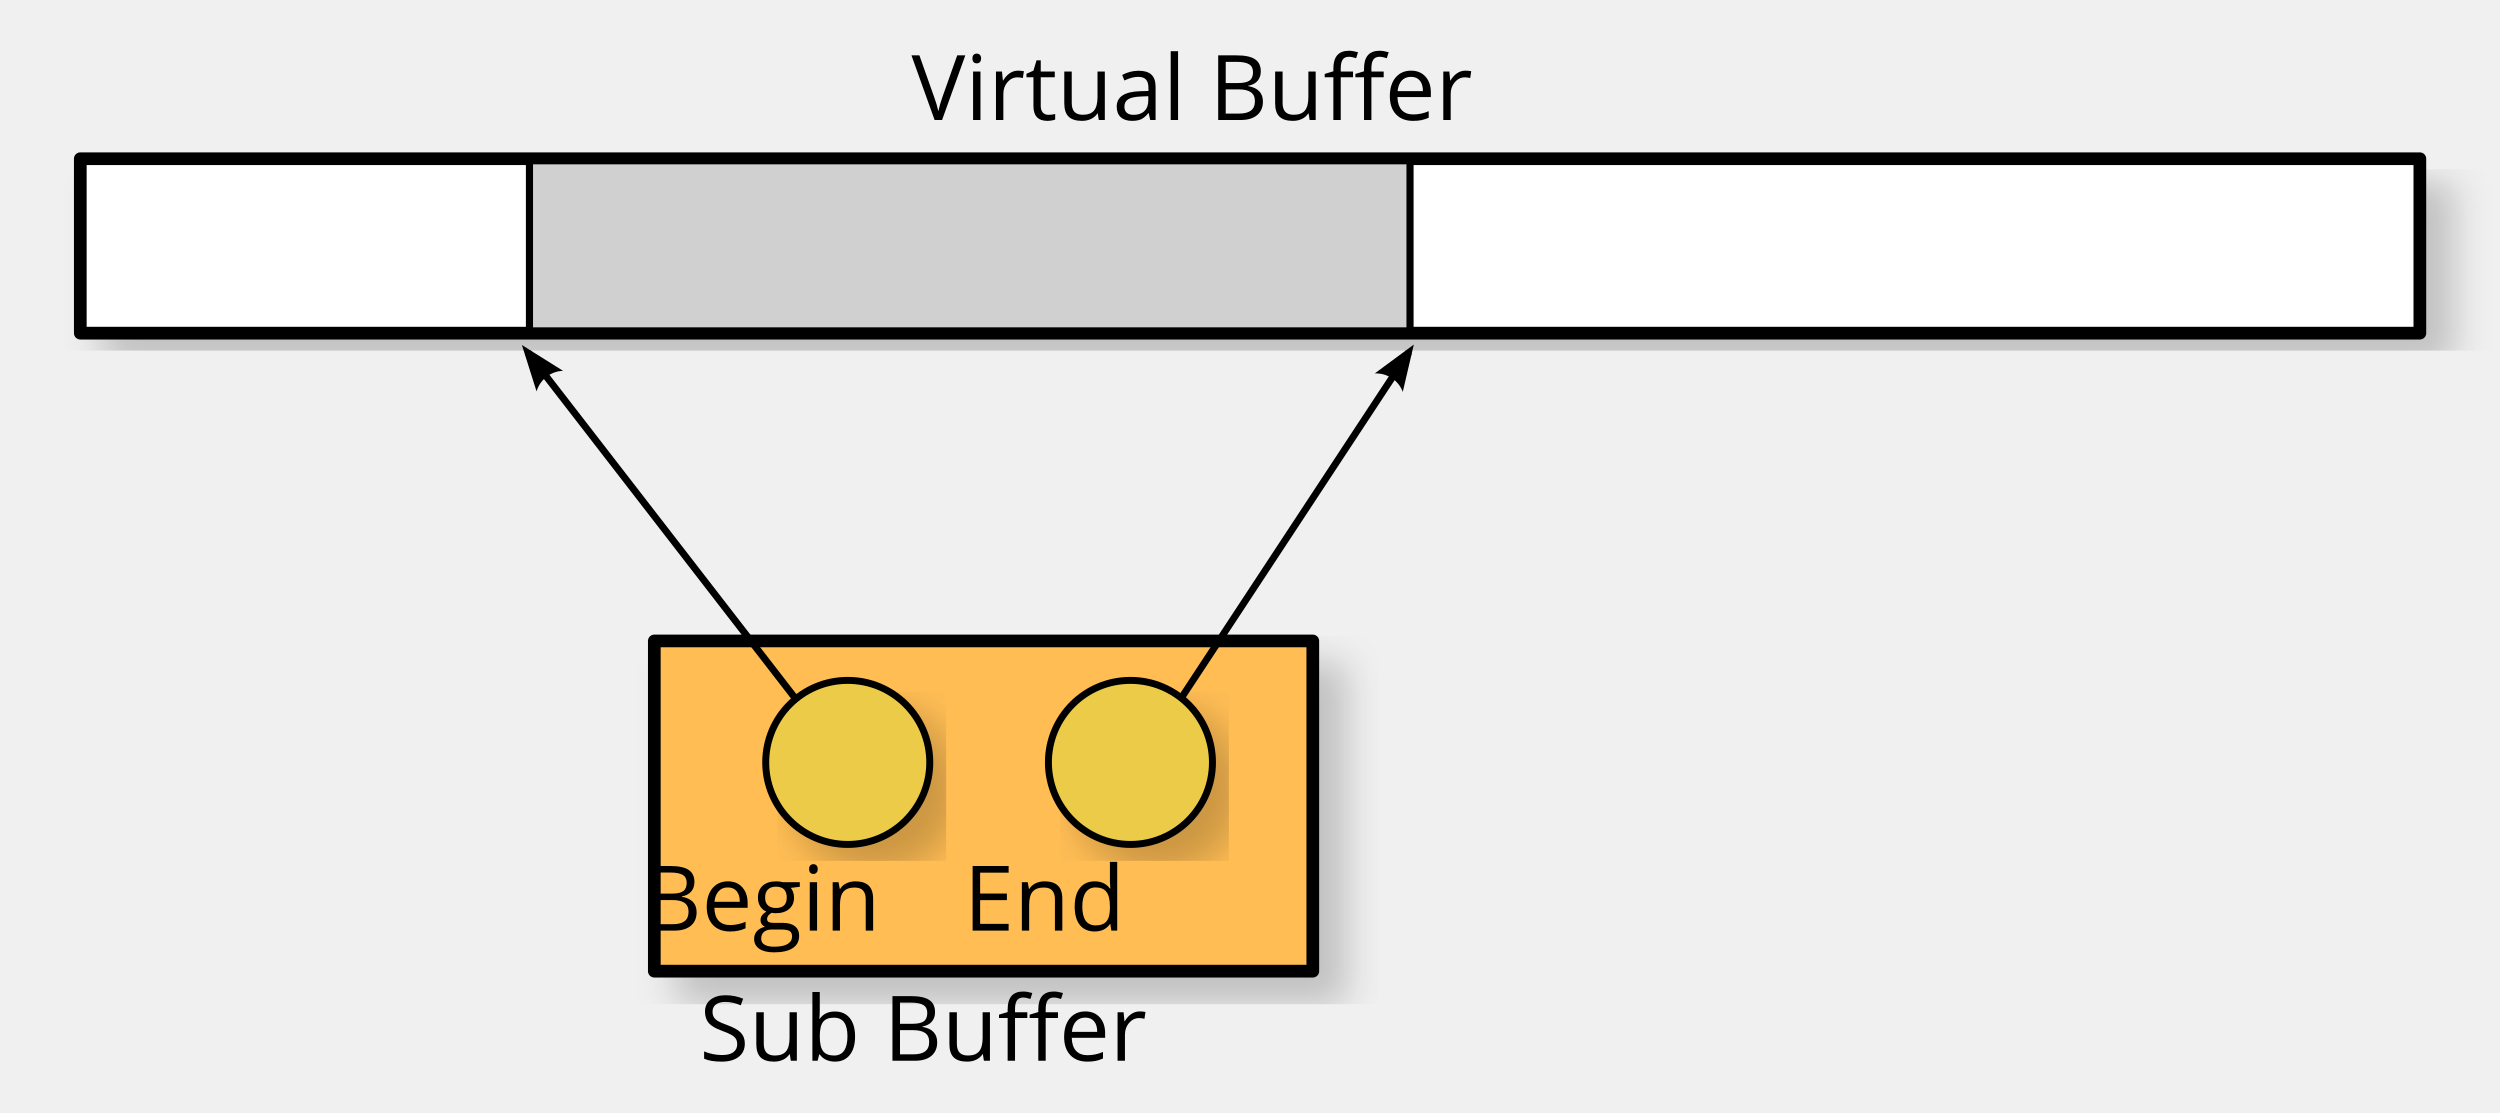
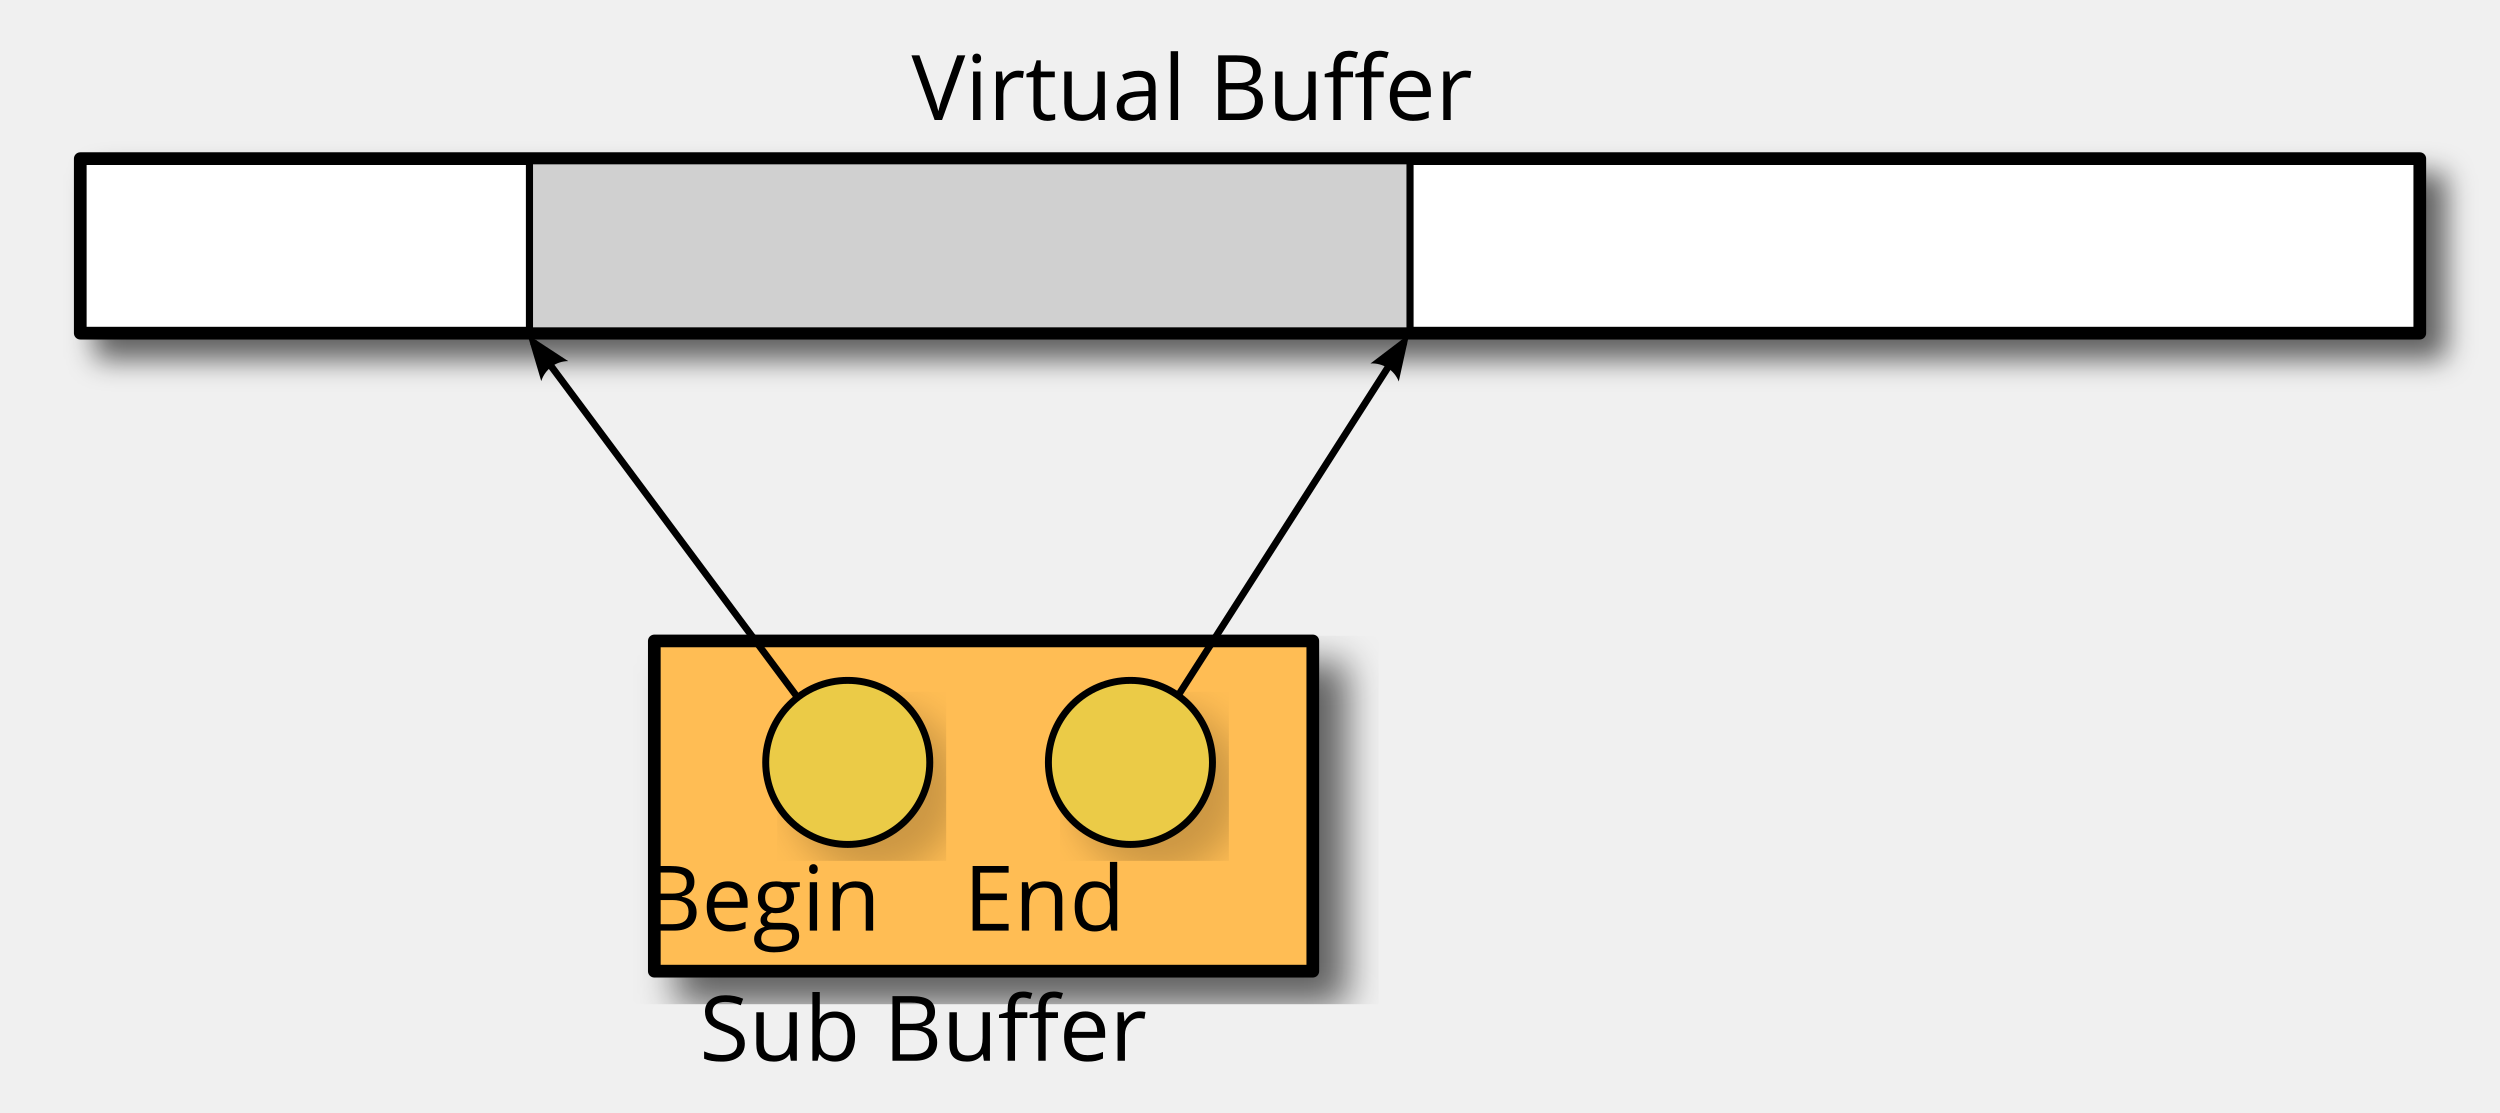
<svg xmlns="http://www.w3.org/2000/svg" width="492.456" height="219.127" id="svg2" version="1.1">
  <defs id="defs4">
    <filter color-interpolation-filters="sRGB" id="filter6711-7">
      <feFlood id="feFlood6713-1" flood-opacity="0.2" flood-color="rgb(0,0,0)" result="flood" />
      <feComposite id="feComposite6715-4" in2="SourceGraphic" in="flood" operator="in" result="composite1" />
      <feGaussianBlur id="feGaussianBlur6717-1" stdDeviation="2.7" result="blur" />
      <feOffset id="feOffset6719-7" dx="4" dy="4" result="offset" />
      <feComposite id="feComposite6721-7" in2="offset" in="SourceGraphic" operator="over" result="composite2" />
    </filter>
    <filter color-interpolation-filters="sRGB" id="filter6711-7-1">
      <feFlood id="feFlood6713-1-9" flood-opacity="0.2" flood-color="rgb(0,0,0)" result="flood" />
      <feComposite id="feComposite6715-4-2" in2="SourceGraphic" in="flood" operator="in" result="composite1" />
      <feGaussianBlur id="feGaussianBlur6717-1-4" stdDeviation="2.7" result="blur" />
      <feOffset id="feOffset6719-7-5" dx="4" dy="4" result="offset" />
      <feComposite id="feComposite6721-7-0" in2="offset" in="SourceGraphic" operator="over" result="composite2" />
    </filter>
    <marker orient="auto" refY="0" refX="0" id="Arrow2Mstart" style="overflow:visible">
      <path id="path3849" style="fill-rule:evenodd;stroke-width:0.625;stroke-linejoin:round" d="M 8.719,4.034 -2.207,0.016 8.719,-4.002 c -1.745,2.372 -1.735,5.617 -6e-7,8.035 z" transform="scale(0.6,0.6)" />
    </marker>
    <marker orient="auto" refY="0" refX="0" id="marker6978" style="overflow:visible">
      <path id="path6980" style="fill-rule:evenodd;stroke-width:0.625;stroke-linejoin:round" d="M 8.719,4.034 -2.207,0.016 8.719,-4.002 c -1.745,2.372 -1.735,5.617 -6e-7,8.035 z" transform="scale(0.6,0.6)" />
    </marker>
    <filter color-interpolation-filters="sRGB" id="filter6723-8">
      <feFlood id="feFlood6725-3" flood-opacity="0.2" flood-color="rgb(0,0,0)" result="flood" />
      <feComposite id="feComposite6727-3" in2="SourceGraphic" in="flood" operator="in" result="composite1" />
      <feGaussianBlur id="feGaussianBlur6729-6" stdDeviation="2.7" result="blur" />
      <feOffset id="feOffset6731-0" dx="4" dy="4" result="offset" />
      <feComposite id="feComposite6733-9" in2="offset" in="SourceGraphic" operator="over" result="composite2" />
    </filter>
    <filter color-interpolation-filters="sRGB" id="filter6942">
      <feFlood id="feFlood6944" flood-opacity="0.2" flood-color="rgb(0,0,0)" result="flood" />
      <feComposite id="feComposite6946" in2="SourceGraphic" in="flood" operator="in" result="composite1" />
      <feGaussianBlur id="feGaussianBlur6948" stdDeviation="2.7" result="blur" />
      <feOffset id="feOffset6950" dx="4" dy="4" result="offset" />
      <feComposite id="feComposite6952" in2="offset" in="SourceGraphic" operator="over" result="composite2" />
    </filter>
+     <filter id="filter3905" style="color-interpolation-filters:sRGB;">
+       <feFlood id="feFlood3907" flood-opacity="0.6" flood-color="rgb(0,0,0)" result="flood" />
+       <feComposite id="feComposite3909" in2="SourceGraphic" in="flood" operator="in" result="composite1" />
+       <feGaussianBlur id="feGaussianBlur3911" in="composite" stdDeviation="2.7" result="blur" />
+       <feOffset id="feOffset3913" dx="4" dy="4" result="offset" />
+       <feComposite id="feComposite3915" in2="offset" in="SourceGraphic" operator="over" result="composite2" />
+     </filter>
+     <filter id="filter3917" style="color-interpolation-filters:sRGB;">
+       <feFlood id="feFlood3919" flood-opacity="0.6" flood-color="rgb(0,0,0)" result="flood" />
+       <feComposite id="feComposite3921" in2="SourceGraphic" in="flood" operator="in" result="composite1" />
+       <feGaussianBlur id="feGaussianBlur3923" in="composite" stdDeviation="2.7" result="blur" />
+       <feOffset id="feOffset3925" dx="4" dy="4" result="offset" />
+       <feComposite id="feComposite3927" in2="offset" in="SourceGraphic" operator="over" result="composite2" />
+     </filter>
+     <filter id="filter3934" style="color-interpolation-filters:sRGB;">
+       <feFlood id="feFlood3936" flood-opacity="0.6" flood-color="rgb(0,0,0)" result="flood" />
+       <feComposite id="feComposite3938" in2="SourceGraphic" in="flood" operator="in" result="composite1" />
+       <feGaussianBlur id="feGaussianBlur3940" in="composite" stdDeviation="2.7" result="blur" />
+       <feOffset id="feOffset3942" dx="4" dy="4" result="offset" />
+       <feComposite id="feComposite3944" in2="offset" in="SourceGraphic" operator="over" result="composite2" />
+     </filter>
+     <filter id="filter3952" style="color-interpolation-filters:sRGB;">
+       <feFlood id="feFlood3954" flood-opacity="0.6" flood-color="rgb(0,0,0)" result="flood" />
+       <feComposite id="feComposite3956" in2="SourceGraphic" in="flood" operator="in" result="composite1" />
+       <feGaussianBlur id="feGaussianBlur3958" in="composite" stdDeviation="2.7" result="blur" />
+       <feOffset id="feOffset3960" dx="4" dy="4" result="offset" />
+       <feComposite id="feComposite3962" in2="offset" in="SourceGraphic" operator="over" result="composite2" />
+     </filter>
+     <filter id="filter3988" style="color-interpolation-filters:sRGB;">
+       <feFlood id="feFlood3990" flood-opacity="0.6" flood-color="rgb(0,0,0)" result="flood" />
+       <feComposite id="feComposite3992" in2="SourceGraphic" in="flood" operator="in" result="composite1" />
+       <feGaussianBlur id="feGaussianBlur3994" in="composite" stdDeviation="2.7" result="blur" />
+       <feOffset id="feOffset3996" dx="4" dy="4" result="offset" />
+       <feComposite id="feComposite3998" in2="offset" in="SourceGraphic" operator="over" result="composite2" />
+     </filter>
+     <filter id="filter4000" style="color-interpolation-filters:sRGB;" y="-0.2" height="1.3">
+       <feFlood id="feFlood4002" flood-opacity="0.6" flood-color="rgb(0,0,0)" result="flood" />
+       <feComposite id="feComposite4004" in2="SourceGraphic" in="flood" operator="in" result="composite1" />
+       <feGaussianBlur id="feGaussianBlur4006" in="composite" stdDeviation="2.7" result="blur" />
+       <feOffset id="feOffset4008" dx="4" dy="4" result="offset" />
+       <feComposite id="feComposite4010" in2="offset" in="SourceGraphic" operator="over" result="composite2" />
+     </filter>
+     <filter id="filter4117" style="color-interpolation-filters:sRGB;">
+       <feFlood id="feFlood4119" flood-opacity="0.6" flood-color="rgb(0,0,0)" result="flood" />
+       <feComposite id="feComposite4121" in2="SourceGraphic" in="flood" operator="in" result="composite1" />
+       <feGaussianBlur id="feGaussianBlur4123" in="composite" stdDeviation="2.7" result="blur" />
+       <feOffset id="feOffset4125" dx="4" dy="4" result="offset" />
+       <feComposite id="feComposite4127" in2="offset" in="SourceGraphic" operator="over" result="composite2" />
+     </filter>
  </defs>
  <g id="layer1" transform="translate(-42.32758,-31.37018)">
-     <rect style="fill:#ffbd54;fill-opacity:1;stroke:#000000;stroke-width:1.824;stroke-linecap:round;stroke-linejoin:round;stroke-miterlimit:4;stroke-opacity:1;stroke-dasharray:none;stroke-dashoffset:0;filter:url(#filter6942)" id="rect6911" width="94.613" height="47.449" x="202.97" y="153.109" transform="matrix(1.370952,0,0,1.370952,-107.046,-52.27954)" />
-     <g id="g3797-5" transform="matrix(1.370952,0,0,1.370952,-146.3573,-85.4849)" style="fill:#ffffff;fill-opacity:1;filter:url(#filter6723-8)">
-       <path id="rect2985-64" d="m 149.168,108.042 336.155,0 0,25.063 -336.155,0 z" style="fill:#ffffff;fill-opacity:1;stroke:#000000;stroke-width:1.824;stroke-linecap:round;stroke-linejoin:round;stroke-miterlimit:4;stroke-opacity:1;stroke-dasharray:none;stroke-dashoffset:36" />
-       <rect style="fill:#d0d0d0;fill-opacity:1;stroke:#000000;stroke-width:1.026;stroke-linecap:round;stroke-linejoin:round;stroke-miterlimit:4;stroke-opacity:1;stroke-dasharray:none;stroke-dashoffset:0" id="rect6847" width="126.522" height="24.446" x="213.705" y="108.336" />
-     </g>
+     <path style="fill:#ffffff;fill-opacity:1;stroke:#000000;stroke-width:2.5;stroke-linecap:round;stroke-linejoin:round;stroke-miterlimit:4;stroke-opacity:1;stroke-dasharray:none;stroke-dashoffset:36;filter:url(#filter4117)" d="m 15.812,31.25 0,34.375 460.844,0 0,-34.375 z m 228.128,106.053 c 3.375,5.052 3.708,-3.03 0,0 z" transform="translate(42.32758,31.37018)" id="rect2985-64" />
+     <rect style="fill:#ffbd54;fill-opacity:1;stroke:#000000;stroke-width:1.824;stroke-linecap:round;stroke-linejoin:round;stroke-miterlimit:4;stroke-opacity:1;stroke-dasharray:none;stroke-dashoffset:0;filter:url(#filter3988)" id="rect6911" width="94.613" height="47.449" x="202.97" y="153.109" transform="matrix(1.370952,0,0,1.370952,-107.046,-52.27954)" />
+     <rect y="63.039" x="146.622" height="33.515" width="173.455" id="rect6847" style="fill:#d0d0d0;fill-opacity:1;stroke:#000000;stroke-width:1.406;stroke-linecap:round;stroke-linejoin:round;stroke-miterlimit:4;stroke-opacity:1;stroke-dasharray:none;stroke-dashoffset:0" />
    <text xml:space="preserve" style="font-size:17.822px;font-style:normal;font-variant:normal;font-weight:normal;font-stretch:normal;line-height:125%;letter-spacing:0px;word-spacing:0px;fill:#000000;fill-opacity:1;stroke:none;font-family:Open Sans;-inkscape-font-specification:Open Sans" x="288.698" y="55.007" id="text4635-9">
      <tspan id="tspan4637-4" x="288.698" y="55.007" style="font-size:17.822px;text-align:center;text-anchor:middle">Virtual Buffer</tspan>
    </text>
-     <path style="fill:none;stroke:#000000;stroke-width:1.371px;stroke-linecap:butt;stroke-linejoin:miter;stroke-opacity:1;marker-start:url(#Arrow2Mstart)" d="m 146.254,100.763 52.625,68.033" id="path4643-4" />
-     <path style="fill:none;stroke:#000000;stroke-width:1.371px;stroke-linecap:butt;stroke-linejoin:miter;stroke-opacity:1;marker-start:url(#Arrow2Mstart)" d="M 319.842,100.763 275.18,168.623" id="path4643-4-4" />
+     <path style="fill:none;stroke:#000000;stroke-width:1.371px;stroke-linecap:butt;stroke-linejoin:miter;stroke-opacity:1;marker-start:url(#Arrow2Mstart)" d="m 147.325,98.709 52.12,70.054" id="path4643-4" />
+     <path style="fill:none;stroke:#000000;stroke-width:1.371px;stroke-linecap:butt;stroke-linejoin:miter;stroke-opacity:1;marker-start:url(#Arrow2Mstart)" d="M 318.949,98.709 274.486,168.244" id="path4643-4-4" />
    <g transform="matrix(1.370952,0,0,1.370952,-172.5904,-509.094)" id="g6913">
      <path transform="translate(-141.0714,227.4797)" d="m 431.429,276.291 c 0,6.509 -5.277,11.786 -11.786,11.786 -6.509,0 -11.786,-5.277 -11.786,-11.786 0,-6.509 5.277,-11.786 11.786,-11.786 6.509,0 11.786,5.277 11.786,11.786 z" id="path5023-9" style="fill:#ebcb47;fill-opacity:1;stroke:#000000;stroke-width:1;stroke-linecap:round;stroke-linejoin:round;stroke-miterlimit:4;stroke-opacity:1;stroke-dasharray:none;stroke-dashoffset:0;filter:url(#filter6711-7)" />
      <text id="text4635-3-1" y="527.937" x="278.026" style="font-size:13px;font-style:normal;font-variant:normal;font-weight:normal;font-stretch:normal;line-height:125%;letter-spacing:0px;word-spacing:0px;fill:#000000;fill-opacity:1;stroke:none;font-family:Open Sans;-inkscape-font-specification:Open Sans" xml:space="preserve">
        <tspan style="font-size:13px;text-align:center;text-anchor:middle" y="527.937" x="278.026" id="tspan4637-2-8">Begin</tspan>
      </text>
      <path transform="translate(-100.4526,227.4797)" d="m 431.429,276.291 c 0,6.509 -5.277,11.786 -11.786,11.786 -6.509,0 -11.786,-5.277 -11.786,-11.786 0,-6.509 5.277,-11.786 11.786,-11.786 6.509,0 11.786,5.277 11.786,11.786 z" id="path5023-9-5" style="fill:#ebcb47;fill-opacity:1;stroke:#000000;stroke-width:1;stroke-linecap:round;stroke-linejoin:round;stroke-miterlimit:4;stroke-opacity:1;stroke-dasharray:none;stroke-dashoffset:0;filter:url(#filter6711-7-1)" />
      <text id="text4635-3-1-4" y="527.937" x="318.644" style="font-size:13px;font-style:normal;font-variant:normal;font-weight:normal;font-stretch:normal;line-height:125%;letter-spacing:0px;word-spacing:0px;fill:#000000;fill-opacity:1;stroke:none;font-family:Open Sans;-inkscape-font-specification:Open Sans" xml:space="preserve">
        <tspan style="font-size:13px;text-align:center;text-anchor:middle" y="527.937" x="318.644" id="tspan4637-2-8-0">End</tspan>
      </text>
    </g>
    <text xml:space="preserve" style="font-size:17.822px;font-style:normal;font-variant:normal;font-weight:normal;font-stretch:normal;line-height:125%;letter-spacing:0px;word-spacing:0px;fill:#000000;fill-opacity:1;stroke:none;font-family:Open Sans;-inkscape-font-specification:Open Sans" x="235.736" y="240.323" id="text4635-9-7">
      <tspan id="tspan4637-4-6" x="235.736" y="240.323" style="font-size:17.822px;text-align:center;text-anchor:middle">Sub Buffer</tspan>
    </text>
  </g>
</svg>
